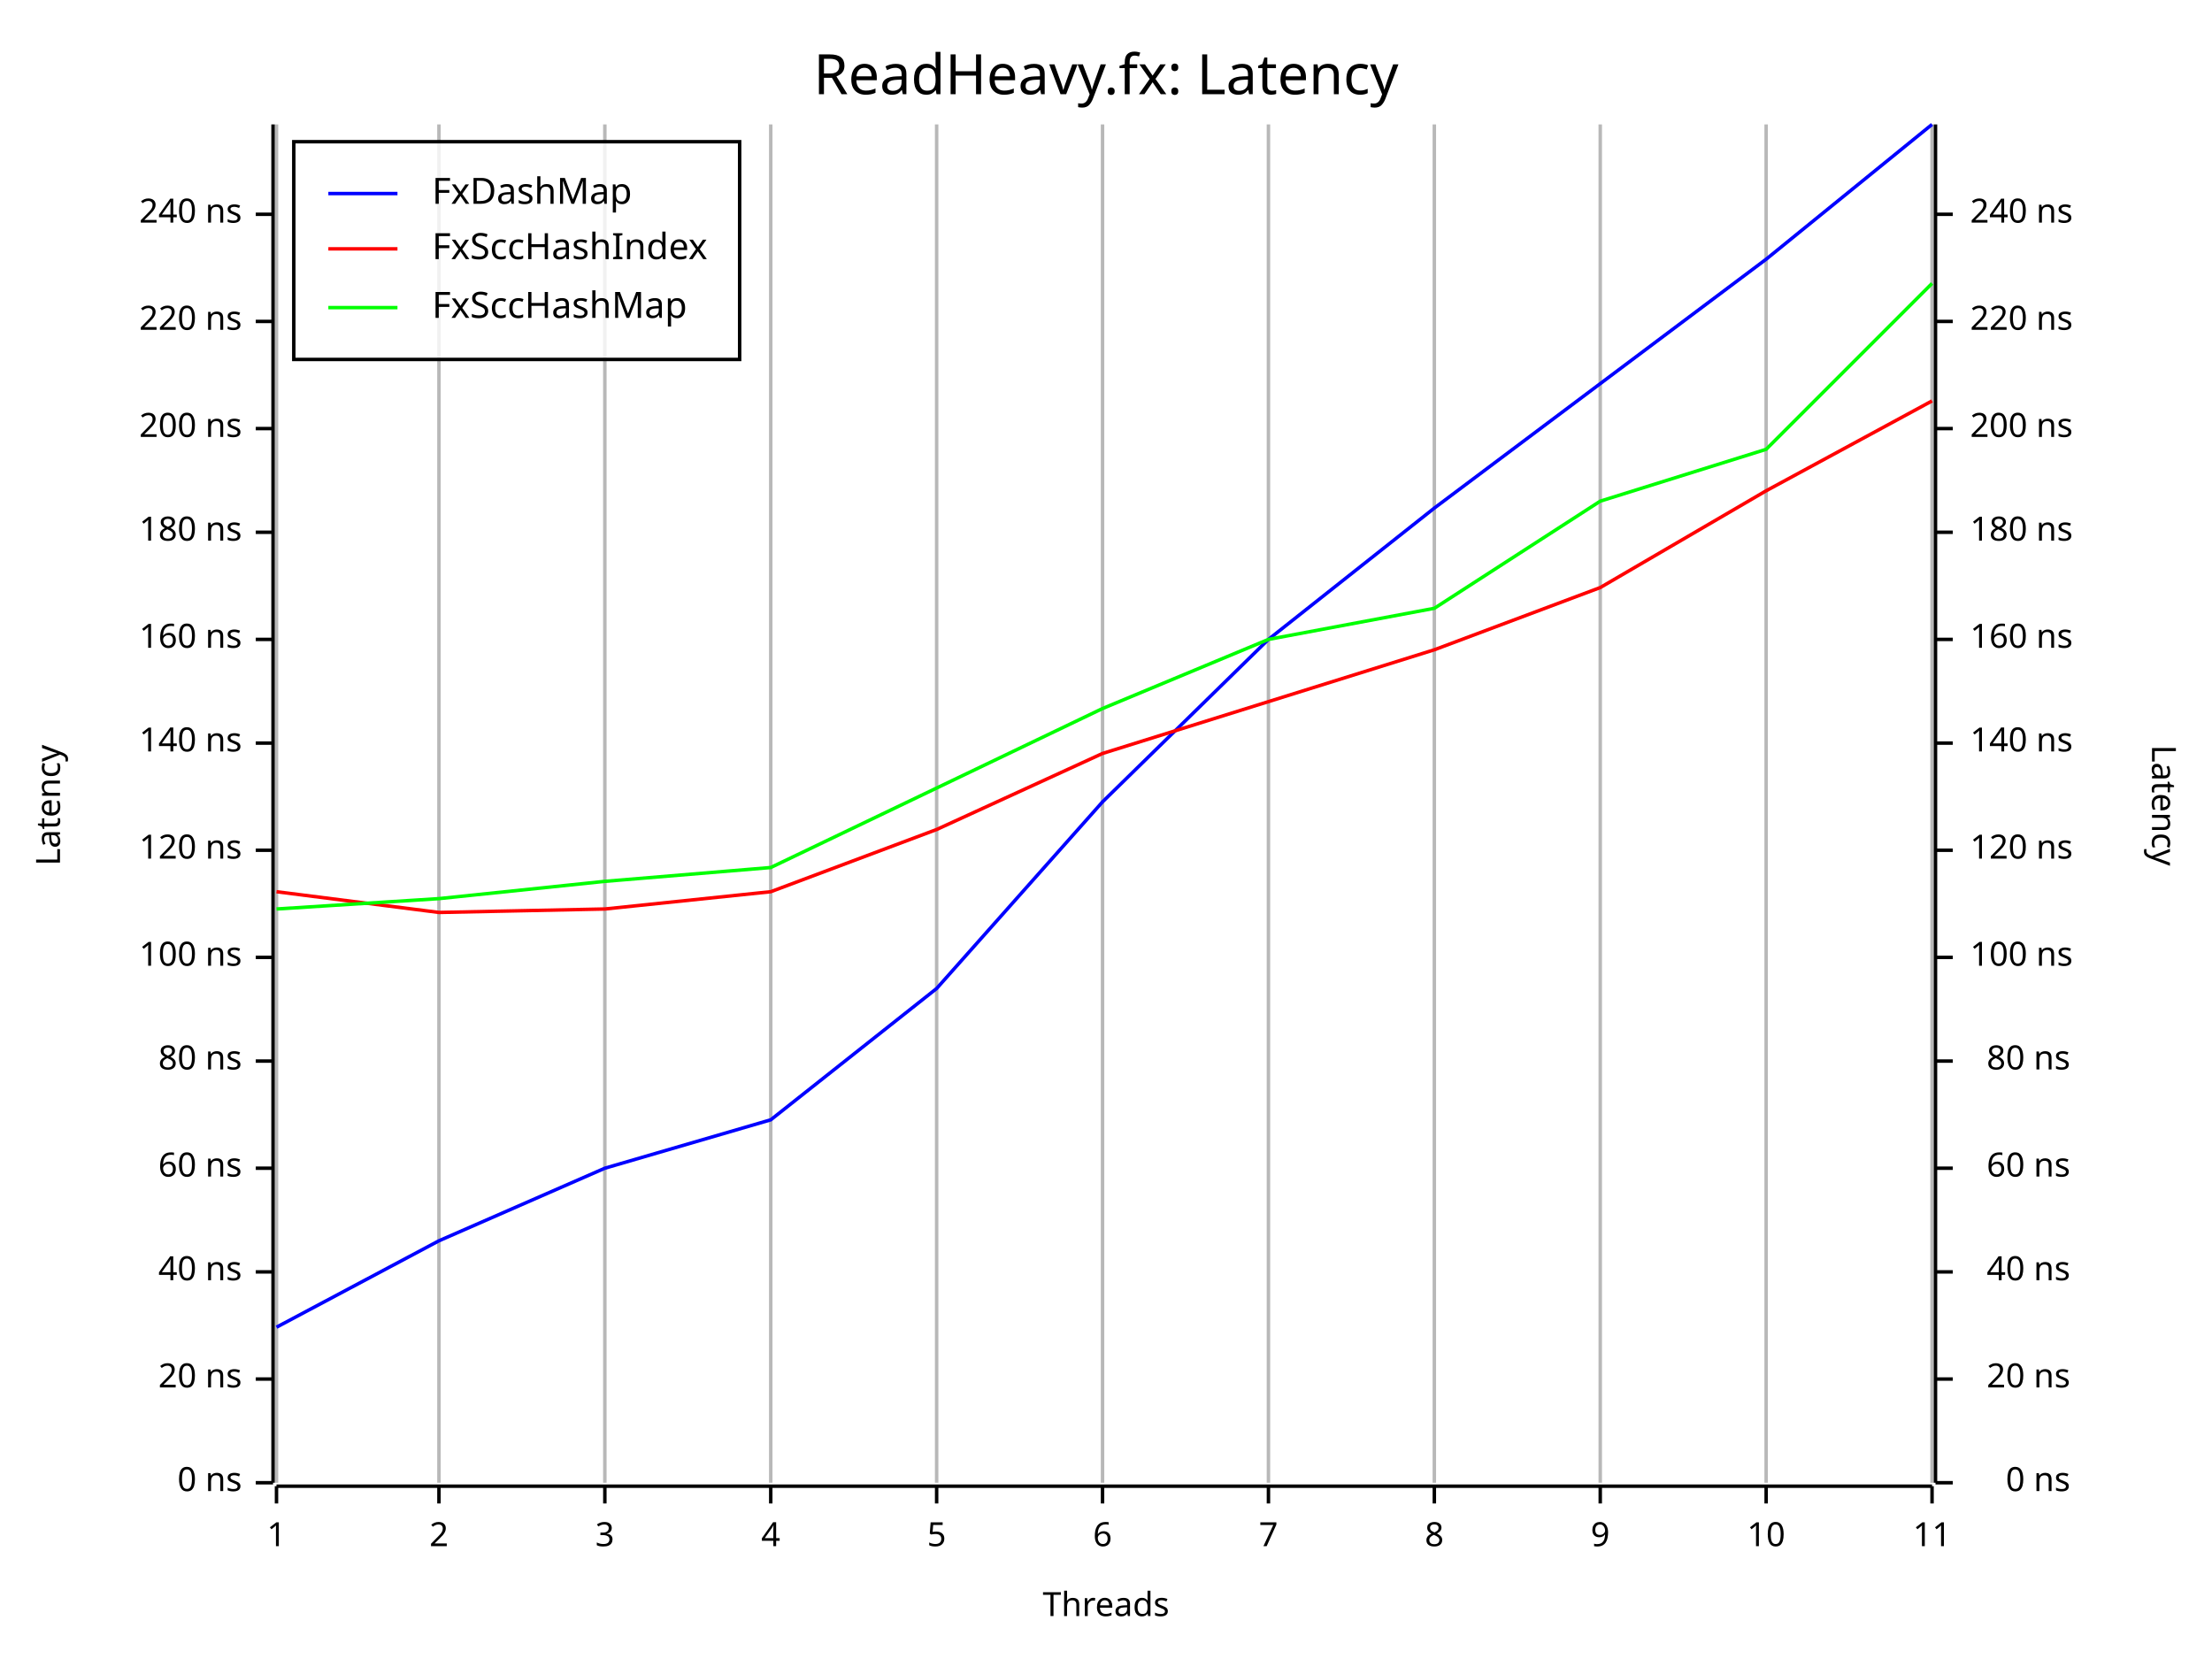
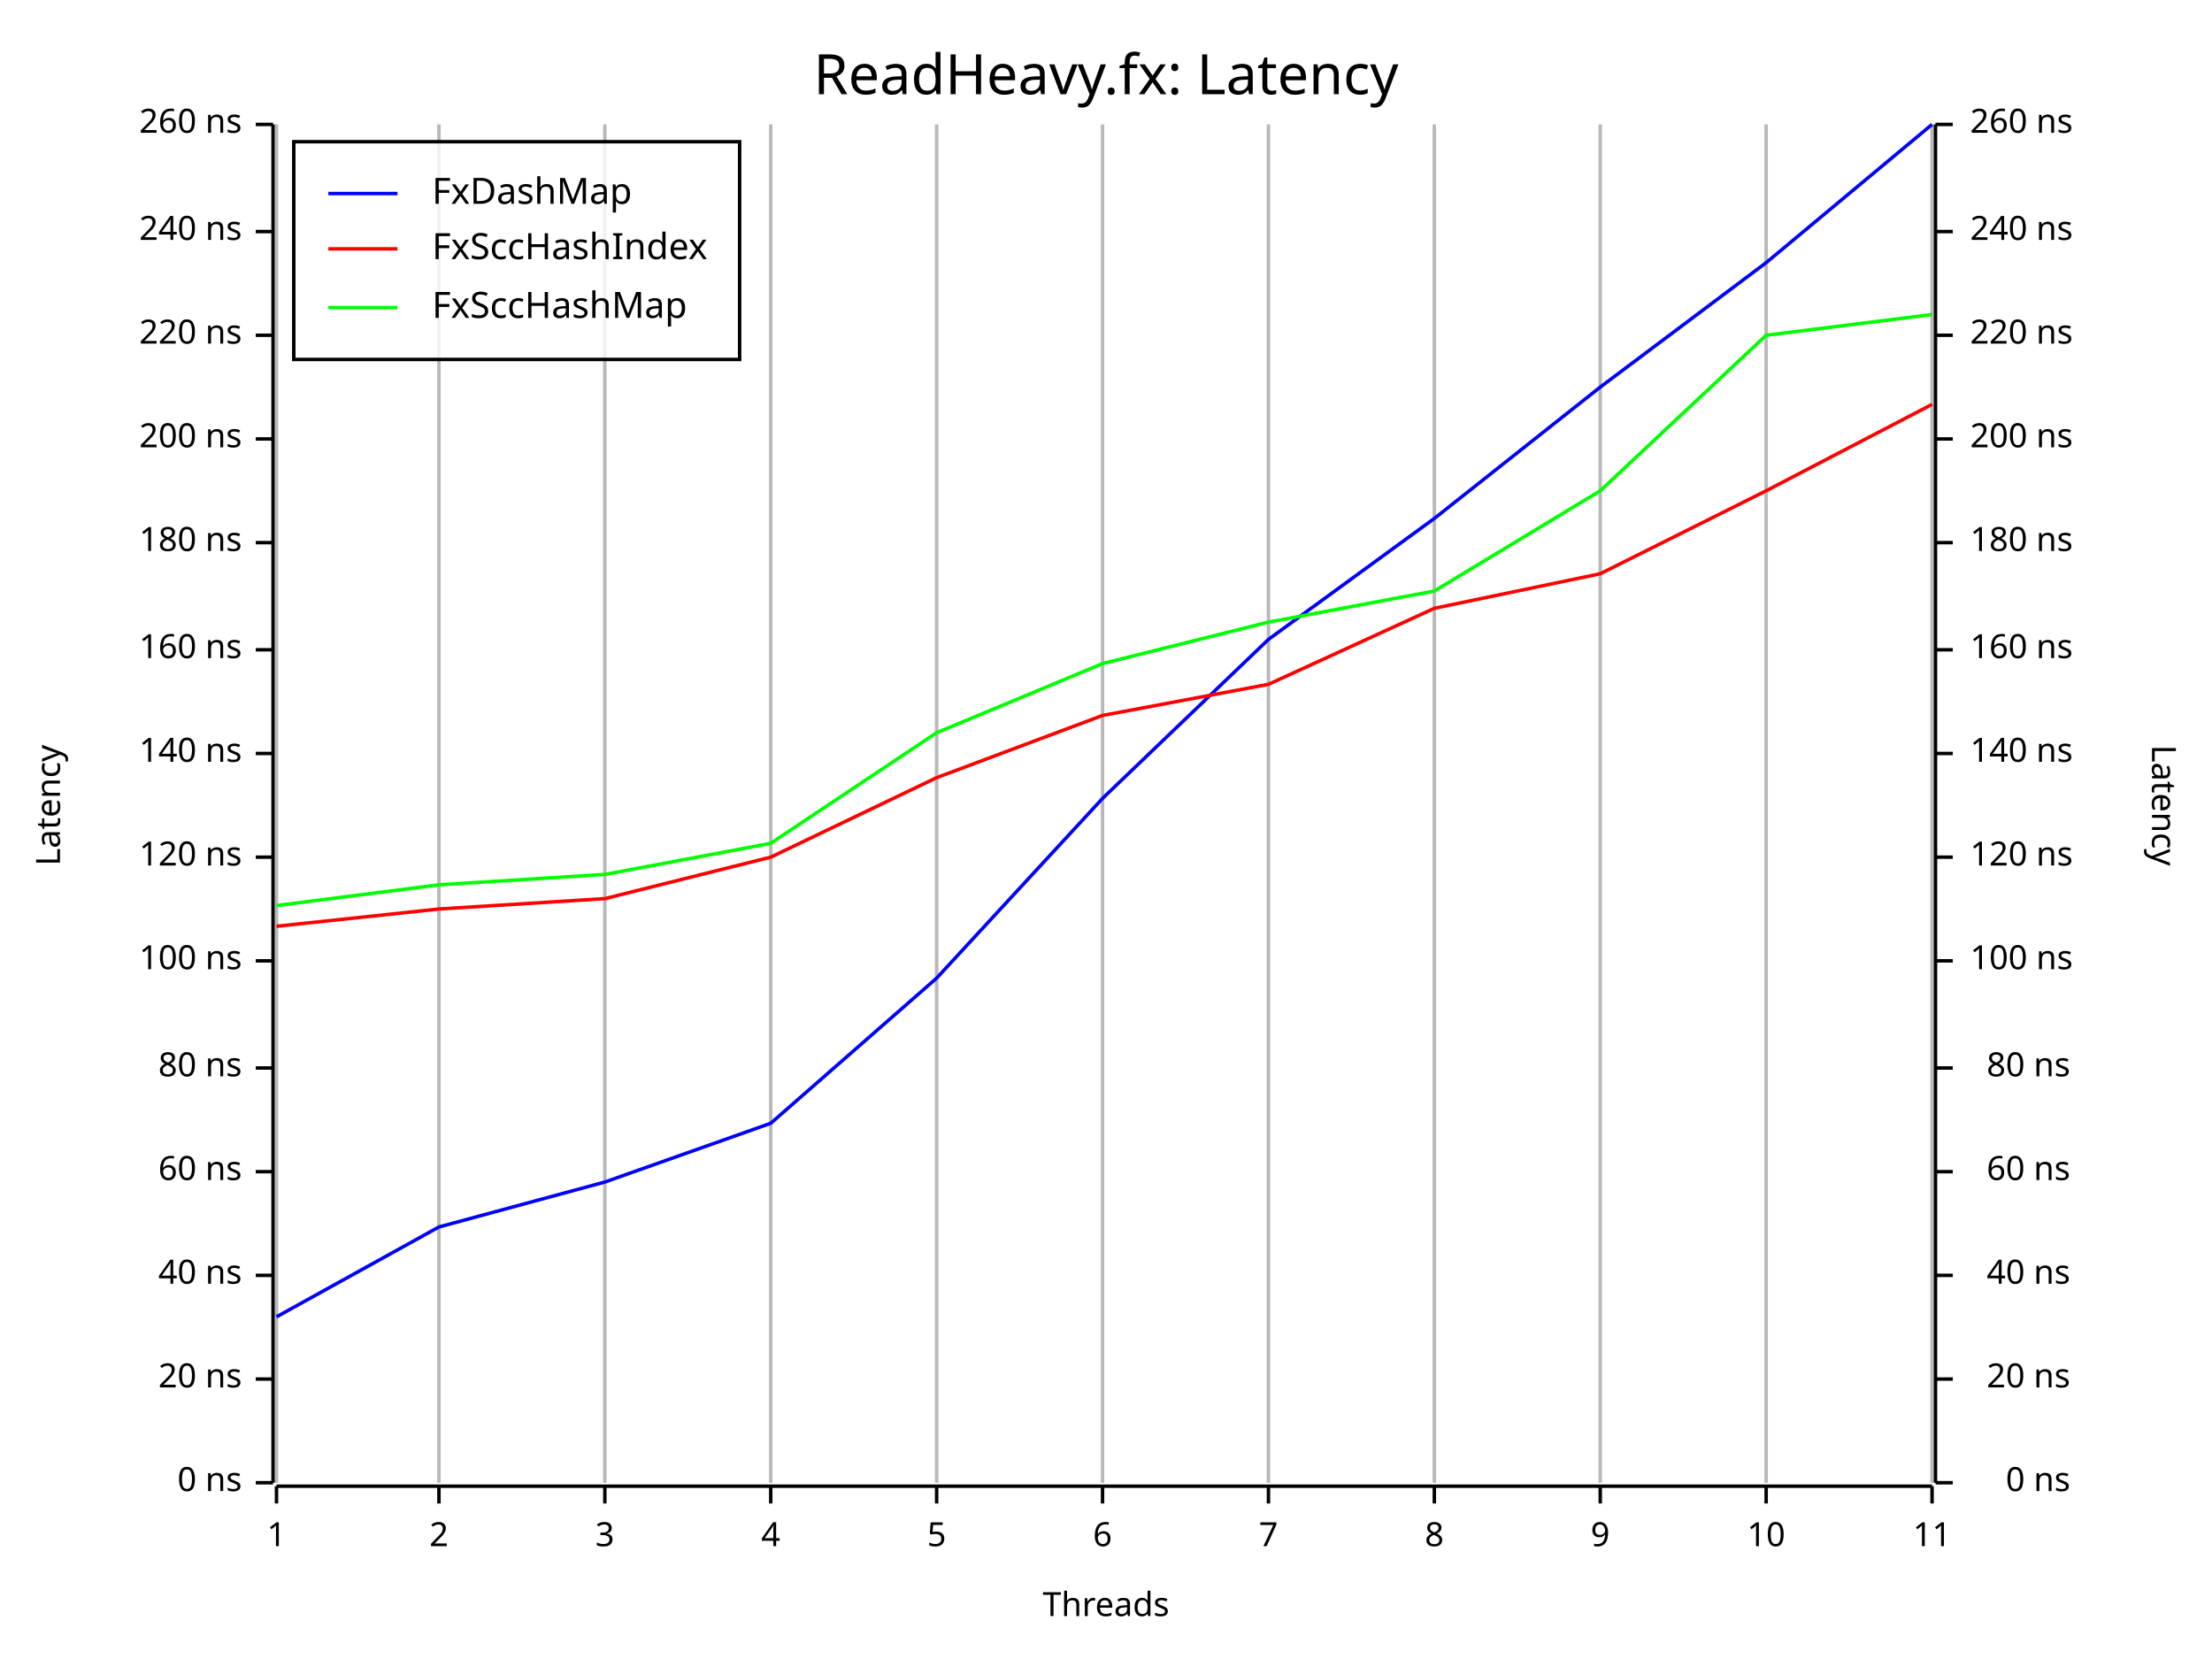
<svg xmlns="http://www.w3.org/2000/svg" width="640" height="480" viewBox="0 0 640 480">
  <rect x="0" y="0" width="640" height="480" opacity="1" fill="#FFFFFF" stroke="none" />
  <text x="320" y="15" dy="0.76em" text-anchor="middle" font-family="Fira Code" font-size="16.129" opacity="1" fill="#000000">
ReadHeavy.fx: Latency
</text>
  <line opacity="0.1" stroke="#000000" stroke-width="1" x1="80" y1="429" x2="80" y2="36" />
  <line opacity="0.1" stroke="#000000" stroke-width="1" x1="127" y1="429" x2="127" y2="36" />
  <line opacity="0.1" stroke="#000000" stroke-width="1" x1="175" y1="429" x2="175" y2="36" />
  <line opacity="0.1" stroke="#000000" stroke-width="1" x1="223" y1="429" x2="223" y2="36" />
  <line opacity="0.1" stroke="#000000" stroke-width="1" x1="271" y1="429" x2="271" y2="36" />
  <line opacity="0.1" stroke="#000000" stroke-width="1" x1="319" y1="429" x2="319" y2="36" />
  <line opacity="0.1" stroke="#000000" stroke-width="1" x1="367" y1="429" x2="367" y2="36" />
  <line opacity="0.1" stroke="#000000" stroke-width="1" x1="415" y1="429" x2="415" y2="36" />
  <line opacity="0.1" stroke="#000000" stroke-width="1" x1="463" y1="429" x2="463" y2="36" />
  <line opacity="0.1" stroke="#000000" stroke-width="1" x1="511" y1="429" x2="511" y2="36" />
  <line opacity="0.1" stroke="#000000" stroke-width="1" x1="559" y1="429" x2="559" y2="36" />
  <text x="10" y="233" dy="0.76em" text-anchor="middle" font-family="sans-serif" font-size="9.677" opacity="1" fill="#000000" transform="rotate(270, 10, 233)">
Latency
</text>
  <text x="320" y="470" dy="-0.5ex" text-anchor="middle" font-family="sans-serif" font-size="9.677" opacity="1" fill="#000000">
Threads
</text>
  <text x="630" y="233" dy="0.76em" text-anchor="middle" font-family="sans-serif" font-size="9.677" opacity="1" fill="#000000" transform="rotate(90, 630, 233)">
Latency
</text>
  <line opacity="0.2" stroke="#000000" stroke-width="1" x1="80" y1="429" x2="80" y2="36" />
  <line opacity="0.2" stroke="#000000" stroke-width="1" x1="127" y1="429" x2="127" y2="36" />
  <line opacity="0.2" stroke="#000000" stroke-width="1" x1="175" y1="429" x2="175" y2="36" />
  <line opacity="0.2" stroke="#000000" stroke-width="1" x1="223" y1="429" x2="223" y2="36" />
  <line opacity="0.2" stroke="#000000" stroke-width="1" x1="271" y1="429" x2="271" y2="36" />
  <line opacity="0.2" stroke="#000000" stroke-width="1" x1="319" y1="429" x2="319" y2="36" />
  <line opacity="0.2" stroke="#000000" stroke-width="1" x1="367" y1="429" x2="367" y2="36" />
  <line opacity="0.2" stroke="#000000" stroke-width="1" x1="415" y1="429" x2="415" y2="36" />
  <line opacity="0.2" stroke="#000000" stroke-width="1" x1="463" y1="429" x2="463" y2="36" />
  <line opacity="0.2" stroke="#000000" stroke-width="1" x1="511" y1="429" x2="511" y2="36" />
  <line opacity="0.2" stroke="#000000" stroke-width="1" x1="559" y1="429" x2="559" y2="36" />
  <polyline fill="none" opacity="1" stroke="#000000" stroke-width="1" points="79,36 79,429 " />
  <text x="70" y="429" dy="0.5ex" text-anchor="end" font-family="sans-serif" font-size="9.677" opacity="1" fill="#000000">
0 ns
</text>
  <polyline fill="none" opacity="1" stroke="#000000" stroke-width="1" points="74,429 79,429 " />
  <text x="70" y="399" dy="0.5ex" text-anchor="end" font-family="sans-serif" font-size="9.677" opacity="1" fill="#000000">
20 ns
</text>
  <polyline fill="none" opacity="1" stroke="#000000" stroke-width="1" points="74,399 79,399 " />
-   <text x="70" y="368" dy="0.5ex" text-anchor="end" font-family="sans-serif" font-size="9.677" opacity="1" fill="#000000">
+   <text x="70" y="369" dy="0.5ex" text-anchor="end" font-family="sans-serif" font-size="9.677" opacity="1" fill="#000000">
40 ns
</text>
-   <polyline fill="none" opacity="1" stroke="#000000" stroke-width="1" points="74,368 79,368 " />
-   <text x="70" y="338" dy="0.5ex" text-anchor="end" font-family="sans-serif" font-size="9.677" opacity="1" fill="#000000">
+   <polyline fill="none" opacity="1" stroke="#000000" stroke-width="1" points="74,369 79,369 " />
+   <text x="70" y="339" dy="0.5ex" text-anchor="end" font-family="sans-serif" font-size="9.677" opacity="1" fill="#000000">
60 ns
</text>
-   <polyline fill="none" opacity="1" stroke="#000000" stroke-width="1" points="74,338 79,338 " />
-   <text x="70" y="307" dy="0.5ex" text-anchor="end" font-family="sans-serif" font-size="9.677" opacity="1" fill="#000000">
+   <polyline fill="none" opacity="1" stroke="#000000" stroke-width="1" points="74,339 79,339 " />
+   <text x="70" y="309" dy="0.5ex" text-anchor="end" font-family="sans-serif" font-size="9.677" opacity="1" fill="#000000">
80 ns
</text>
-   <polyline fill="none" opacity="1" stroke="#000000" stroke-width="1" points="74,307 79,307 " />
-   <text x="70" y="277" dy="0.5ex" text-anchor="end" font-family="sans-serif" font-size="9.677" opacity="1" fill="#000000">
+   <polyline fill="none" opacity="1" stroke="#000000" stroke-width="1" points="74,309 79,309 " />
+   <text x="70" y="278" dy="0.5ex" text-anchor="end" font-family="sans-serif" font-size="9.677" opacity="1" fill="#000000">
100 ns
</text>
-   <polyline fill="none" opacity="1" stroke="#000000" stroke-width="1" points="74,277 79,277 " />
-   <text x="70" y="246" dy="0.5ex" text-anchor="end" font-family="sans-serif" font-size="9.677" opacity="1" fill="#000000">
+   <polyline fill="none" opacity="1" stroke="#000000" stroke-width="1" points="74,278 79,278 " />
+   <text x="70" y="248" dy="0.5ex" text-anchor="end" font-family="sans-serif" font-size="9.677" opacity="1" fill="#000000">
120 ns
</text>
-   <polyline fill="none" opacity="1" stroke="#000000" stroke-width="1" points="74,246 79,246 " />
-   <text x="70" y="215" dy="0.5ex" text-anchor="end" font-family="sans-serif" font-size="9.677" opacity="1" fill="#000000">
+   <polyline fill="none" opacity="1" stroke="#000000" stroke-width="1" points="74,248 79,248 " />
+   <text x="70" y="218" dy="0.5ex" text-anchor="end" font-family="sans-serif" font-size="9.677" opacity="1" fill="#000000">
140 ns
</text>
-   <polyline fill="none" opacity="1" stroke="#000000" stroke-width="1" points="74,215 79,215 " />
-   <text x="70" y="185" dy="0.5ex" text-anchor="end" font-family="sans-serif" font-size="9.677" opacity="1" fill="#000000">
+   <polyline fill="none" opacity="1" stroke="#000000" stroke-width="1" points="74,218 79,218 " />
+   <text x="70" y="188" dy="0.5ex" text-anchor="end" font-family="sans-serif" font-size="9.677" opacity="1" fill="#000000">
160 ns
</text>
-   <polyline fill="none" opacity="1" stroke="#000000" stroke-width="1" points="74,185 79,185 " />
-   <text x="70" y="154" dy="0.5ex" text-anchor="end" font-family="sans-serif" font-size="9.677" opacity="1" fill="#000000">
+   <polyline fill="none" opacity="1" stroke="#000000" stroke-width="1" points="74,188 79,188 " />
+   <text x="70" y="157" dy="0.5ex" text-anchor="end" font-family="sans-serif" font-size="9.677" opacity="1" fill="#000000">
180 ns
</text>
-   <polyline fill="none" opacity="1" stroke="#000000" stroke-width="1" points="74,154 79,154 " />
-   <text x="70" y="124" dy="0.5ex" text-anchor="end" font-family="sans-serif" font-size="9.677" opacity="1" fill="#000000">
+   <polyline fill="none" opacity="1" stroke="#000000" stroke-width="1" points="74,157 79,157 " />
+   <text x="70" y="127" dy="0.5ex" text-anchor="end" font-family="sans-serif" font-size="9.677" opacity="1" fill="#000000">
200 ns
</text>
-   <polyline fill="none" opacity="1" stroke="#000000" stroke-width="1" points="74,124 79,124 " />
-   <text x="70" y="93" dy="0.5ex" text-anchor="end" font-family="sans-serif" font-size="9.677" opacity="1" fill="#000000">
+   <polyline fill="none" opacity="1" stroke="#000000" stroke-width="1" points="74,127 79,127 " />
+   <text x="70" y="97" dy="0.5ex" text-anchor="end" font-family="sans-serif" font-size="9.677" opacity="1" fill="#000000">
220 ns
</text>
-   <polyline fill="none" opacity="1" stroke="#000000" stroke-width="1" points="74,93 79,93 " />
-   <text x="70" y="62" dy="0.5ex" text-anchor="end" font-family="sans-serif" font-size="9.677" opacity="1" fill="#000000">
+   <polyline fill="none" opacity="1" stroke="#000000" stroke-width="1" points="74,97 79,97 " />
+   <text x="70" y="67" dy="0.5ex" text-anchor="end" font-family="sans-serif" font-size="9.677" opacity="1" fill="#000000">
240 ns
</text>
-   <polyline fill="none" opacity="1" stroke="#000000" stroke-width="1" points="74,62 79,62 " />
+   <polyline fill="none" opacity="1" stroke="#000000" stroke-width="1" points="74,67 79,67 " />
+   <text x="70" y="36" dy="0.5ex" text-anchor="end" font-family="sans-serif" font-size="9.677" opacity="1" fill="#000000">
+ 260 ns
+ </text>
+   <polyline fill="none" opacity="1" stroke="#000000" stroke-width="1" points="74,36 79,36 " />
  <polyline fill="none" opacity="1" stroke="#000000" stroke-width="1" points="80,430 559,430 " />
  <text x="80" y="440" dy="0.76em" text-anchor="middle" font-family="sans-serif" font-size="9.677" opacity="1" fill="#000000">
1
</text>
  <polyline fill="none" opacity="1" stroke="#000000" stroke-width="1" points="80,430 80,435 " />
  <text x="127" y="440" dy="0.76em" text-anchor="middle" font-family="sans-serif" font-size="9.677" opacity="1" fill="#000000">
2
</text>
  <polyline fill="none" opacity="1" stroke="#000000" stroke-width="1" points="127,430 127,435 " />
  <text x="175" y="440" dy="0.76em" text-anchor="middle" font-family="sans-serif" font-size="9.677" opacity="1" fill="#000000">
3
</text>
  <polyline fill="none" opacity="1" stroke="#000000" stroke-width="1" points="175,430 175,435 " />
  <text x="223" y="440" dy="0.76em" text-anchor="middle" font-family="sans-serif" font-size="9.677" opacity="1" fill="#000000">
4
</text>
  <polyline fill="none" opacity="1" stroke="#000000" stroke-width="1" points="223,430 223,435 " />
  <text x="271" y="440" dy="0.76em" text-anchor="middle" font-family="sans-serif" font-size="9.677" opacity="1" fill="#000000">
5
</text>
  <polyline fill="none" opacity="1" stroke="#000000" stroke-width="1" points="271,430 271,435 " />
  <text x="319" y="440" dy="0.76em" text-anchor="middle" font-family="sans-serif" font-size="9.677" opacity="1" fill="#000000">
6
</text>
  <polyline fill="none" opacity="1" stroke="#000000" stroke-width="1" points="319,430 319,435 " />
  <text x="367" y="440" dy="0.76em" text-anchor="middle" font-family="sans-serif" font-size="9.677" opacity="1" fill="#000000">
7
</text>
  <polyline fill="none" opacity="1" stroke="#000000" stroke-width="1" points="367,430 367,435 " />
  <text x="415" y="440" dy="0.76em" text-anchor="middle" font-family="sans-serif" font-size="9.677" opacity="1" fill="#000000">
8
</text>
  <polyline fill="none" opacity="1" stroke="#000000" stroke-width="1" points="415,430 415,435 " />
  <text x="463" y="440" dy="0.76em" text-anchor="middle" font-family="sans-serif" font-size="9.677" opacity="1" fill="#000000">
9
</text>
  <polyline fill="none" opacity="1" stroke="#000000" stroke-width="1" points="463,430 463,435 " />
  <text x="511" y="440" dy="0.76em" text-anchor="middle" font-family="sans-serif" font-size="9.677" opacity="1" fill="#000000">
10
</text>
  <polyline fill="none" opacity="1" stroke="#000000" stroke-width="1" points="511,430 511,435 " />
  <text x="559" y="440" dy="0.76em" text-anchor="middle" font-family="sans-serif" font-size="9.677" opacity="1" fill="#000000">
11
</text>
  <polyline fill="none" opacity="1" stroke="#000000" stroke-width="1" points="559,430 559,435 " />
  <polyline fill="none" opacity="1" stroke="#000000" stroke-width="1" points="560,36 560,429 " />
  <text x="599" y="429" dy="0.5ex" text-anchor="end" font-family="sans-serif" font-size="9.677" opacity="1" fill="#000000">
0 ns
</text>
  <polyline fill="none" opacity="1" stroke="#000000" stroke-width="1" points="560,429 565,429 " />
  <text x="599" y="399" dy="0.5ex" text-anchor="end" font-family="sans-serif" font-size="9.677" opacity="1" fill="#000000">
20 ns
</text>
  <polyline fill="none" opacity="1" stroke="#000000" stroke-width="1" points="560,399 565,399 " />
-   <text x="599" y="368" dy="0.5ex" text-anchor="end" font-family="sans-serif" font-size="9.677" opacity="1" fill="#000000">
+   <text x="599" y="369" dy="0.5ex" text-anchor="end" font-family="sans-serif" font-size="9.677" opacity="1" fill="#000000">
40 ns
</text>
-   <polyline fill="none" opacity="1" stroke="#000000" stroke-width="1" points="560,368 565,368 " />
-   <text x="599" y="338" dy="0.5ex" text-anchor="end" font-family="sans-serif" font-size="9.677" opacity="1" fill="#000000">
+   <polyline fill="none" opacity="1" stroke="#000000" stroke-width="1" points="560,369 565,369 " />
+   <text x="599" y="339" dy="0.5ex" text-anchor="end" font-family="sans-serif" font-size="9.677" opacity="1" fill="#000000">
60 ns
</text>
-   <polyline fill="none" opacity="1" stroke="#000000" stroke-width="1" points="560,338 565,338 " />
-   <text x="599" y="307" dy="0.5ex" text-anchor="end" font-family="sans-serif" font-size="9.677" opacity="1" fill="#000000">
+   <polyline fill="none" opacity="1" stroke="#000000" stroke-width="1" points="560,339 565,339 " />
+   <text x="599" y="309" dy="0.5ex" text-anchor="end" font-family="sans-serif" font-size="9.677" opacity="1" fill="#000000">
80 ns
</text>
-   <polyline fill="none" opacity="1" stroke="#000000" stroke-width="1" points="560,307 565,307 " />
-   <text x="570" y="277" dy="0.5ex" text-anchor="start" font-family="sans-serif" font-size="9.677" opacity="1" fill="#000000">
+   <polyline fill="none" opacity="1" stroke="#000000" stroke-width="1" points="560,309 565,309 " />
+   <text x="570" y="278" dy="0.5ex" text-anchor="start" font-family="sans-serif" font-size="9.677" opacity="1" fill="#000000">
100 ns
</text>
-   <polyline fill="none" opacity="1" stroke="#000000" stroke-width="1" points="560,277 565,277 " />
-   <text x="570" y="246" dy="0.5ex" text-anchor="start" font-family="sans-serif" font-size="9.677" opacity="1" fill="#000000">
+   <polyline fill="none" opacity="1" stroke="#000000" stroke-width="1" points="560,278 565,278 " />
+   <text x="570" y="248" dy="0.5ex" text-anchor="start" font-family="sans-serif" font-size="9.677" opacity="1" fill="#000000">
120 ns
</text>
-   <polyline fill="none" opacity="1" stroke="#000000" stroke-width="1" points="560,246 565,246 " />
-   <text x="570" y="215" dy="0.5ex" text-anchor="start" font-family="sans-serif" font-size="9.677" opacity="1" fill="#000000">
+   <polyline fill="none" opacity="1" stroke="#000000" stroke-width="1" points="560,248 565,248 " />
+   <text x="570" y="218" dy="0.5ex" text-anchor="start" font-family="sans-serif" font-size="9.677" opacity="1" fill="#000000">
140 ns
</text>
-   <polyline fill="none" opacity="1" stroke="#000000" stroke-width="1" points="560,215 565,215 " />
-   <text x="570" y="185" dy="0.5ex" text-anchor="start" font-family="sans-serif" font-size="9.677" opacity="1" fill="#000000">
+   <polyline fill="none" opacity="1" stroke="#000000" stroke-width="1" points="560,218 565,218 " />
+   <text x="570" y="188" dy="0.5ex" text-anchor="start" font-family="sans-serif" font-size="9.677" opacity="1" fill="#000000">
160 ns
</text>
-   <polyline fill="none" opacity="1" stroke="#000000" stroke-width="1" points="560,185 565,185 " />
-   <text x="570" y="154" dy="0.5ex" text-anchor="start" font-family="sans-serif" font-size="9.677" opacity="1" fill="#000000">
+   <polyline fill="none" opacity="1" stroke="#000000" stroke-width="1" points="560,188 565,188 " />
+   <text x="570" y="157" dy="0.5ex" text-anchor="start" font-family="sans-serif" font-size="9.677" opacity="1" fill="#000000">
180 ns
</text>
-   <polyline fill="none" opacity="1" stroke="#000000" stroke-width="1" points="560,154 565,154 " />
-   <text x="570" y="124" dy="0.5ex" text-anchor="start" font-family="sans-serif" font-size="9.677" opacity="1" fill="#000000">
+   <polyline fill="none" opacity="1" stroke="#000000" stroke-width="1" points="560,157 565,157 " />
+   <text x="570" y="127" dy="0.5ex" text-anchor="start" font-family="sans-serif" font-size="9.677" opacity="1" fill="#000000">
200 ns
</text>
-   <polyline fill="none" opacity="1" stroke="#000000" stroke-width="1" points="560,124 565,124 " />
-   <text x="570" y="93" dy="0.5ex" text-anchor="start" font-family="sans-serif" font-size="9.677" opacity="1" fill="#000000">
+   <polyline fill="none" opacity="1" stroke="#000000" stroke-width="1" points="560,127 565,127 " />
+   <text x="570" y="97" dy="0.5ex" text-anchor="start" font-family="sans-serif" font-size="9.677" opacity="1" fill="#000000">
220 ns
</text>
-   <polyline fill="none" opacity="1" stroke="#000000" stroke-width="1" points="560,93 565,93 " />
-   <text x="570" y="62" dy="0.5ex" text-anchor="start" font-family="sans-serif" font-size="9.677" opacity="1" fill="#000000">
+   <polyline fill="none" opacity="1" stroke="#000000" stroke-width="1" points="560,97 565,97 " />
+   <text x="570" y="67" dy="0.5ex" text-anchor="start" font-family="sans-serif" font-size="9.677" opacity="1" fill="#000000">
240 ns
</text>
-   <polyline fill="none" opacity="1" stroke="#000000" stroke-width="1" points="560,62 565,62 " />
-   <polyline fill="none" opacity="1" stroke="#0000FF" stroke-width="1" points="80,384 127,359 175,338 223,324 271,286 319,232 367,185 415,147 463,111 511,75 559,36 " />
-   <polyline fill="none" opacity="1" stroke="#FF0000" stroke-width="1" points="80,258 127,264 175,263 223,258 271,240 319,218 367,203 415,188 463,170 511,142 559,116 " />
-   <polyline fill="none" opacity="1" stroke="#00FF00" stroke-width="1" points="80,263 127,260 175,255 223,251 271,228 319,205 367,185 415,176 463,145 511,130 559,82 " />
+   <polyline fill="none" opacity="1" stroke="#000000" stroke-width="1" points="560,67 565,67 " />
+   <text x="570" y="36" dy="0.5ex" text-anchor="start" font-family="sans-serif" font-size="9.677" opacity="1" fill="#000000">
+ 260 ns
+ </text>
+   <polyline fill="none" opacity="1" stroke="#000000" stroke-width="1" points="560,36 565,36 " />
+   <polyline fill="none" opacity="1" stroke="#0000FF" stroke-width="1" points="80,381 127,355 175,342 223,325 271,283 319,231 367,185 415,150 463,112 511,76 559,36 " />
+   <polyline fill="none" opacity="1" stroke="#FF0000" stroke-width="1" points="80,268 127,263 175,260 223,248 271,225 319,207 367,198 415,176 463,166 511,142 559,117 " />
+   <polyline fill="none" opacity="1" stroke="#00FF00" stroke-width="1" points="80,262 127,256 175,253 223,244 271,212 319,192 367,180 415,171 463,142 511,97 559,91 " />
  <rect x="85" y="41" width="129" height="63" opacity="0.8" fill="#FFFFFF" stroke="none" />
  <rect x="85" y="41" width="129" height="63" opacity="1" fill="none" stroke="#000000" />
  <text x="125" y="51" dy="0.76em" text-anchor="start" font-family="Fira Code" font-size="10.484" opacity="1" fill="#000000">
FxDashMap
</text>
  <text x="125" y="67" dy="0.76em" text-anchor="start" font-family="Fira Code" font-size="10.484" opacity="1" fill="#000000">
FxSccHashIndex
</text>
  <text x="125" y="84" dy="0.76em" text-anchor="start" font-family="Fira Code" font-size="10.484" opacity="1" fill="#000000">
FxSccHashMap
</text>
  <polyline fill="none" opacity="1" stroke="#0000FF" stroke-width="1" points="95,56 115,56 " />
  <polyline fill="none" opacity="1" stroke="#FF0000" stroke-width="1" points="95,72 115,72 " />
  <polyline fill="none" opacity="1" stroke="#00FF00" stroke-width="1" points="95,89 115,89 " />
</svg>
